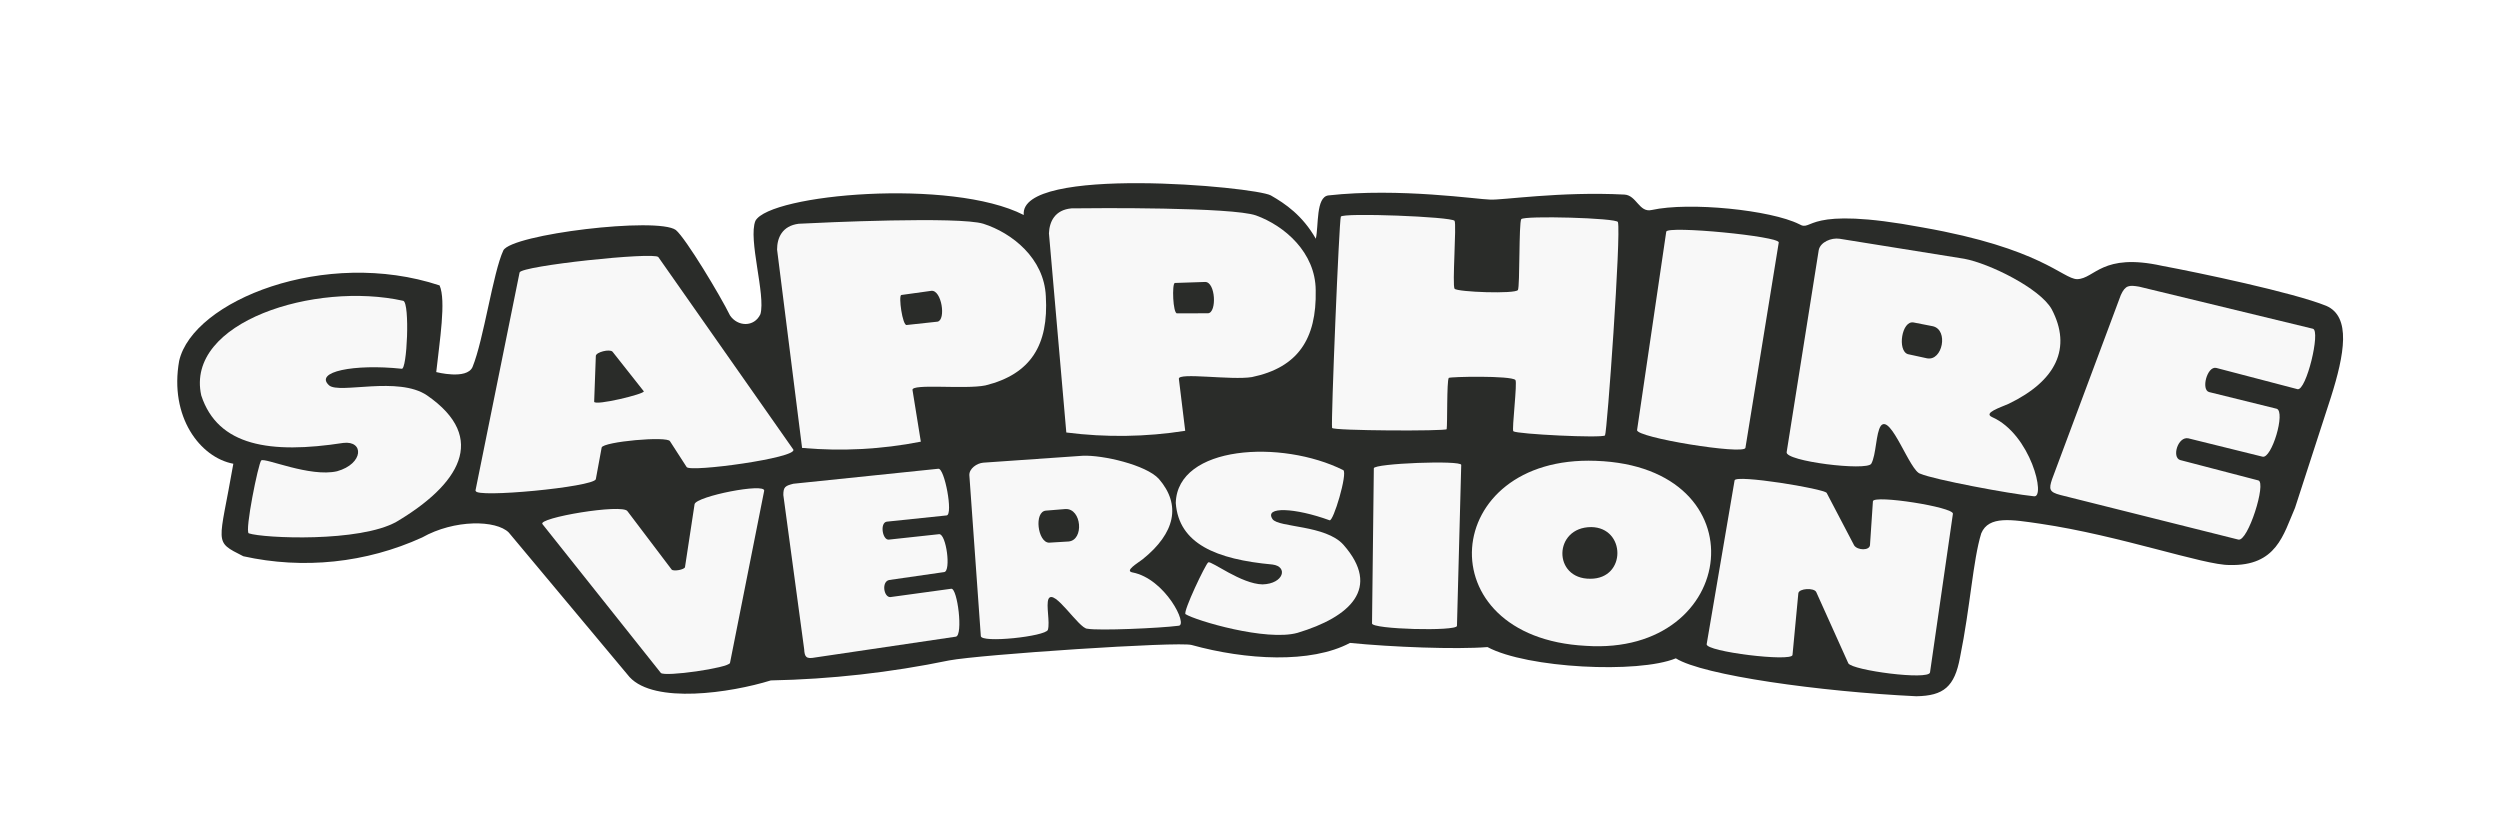
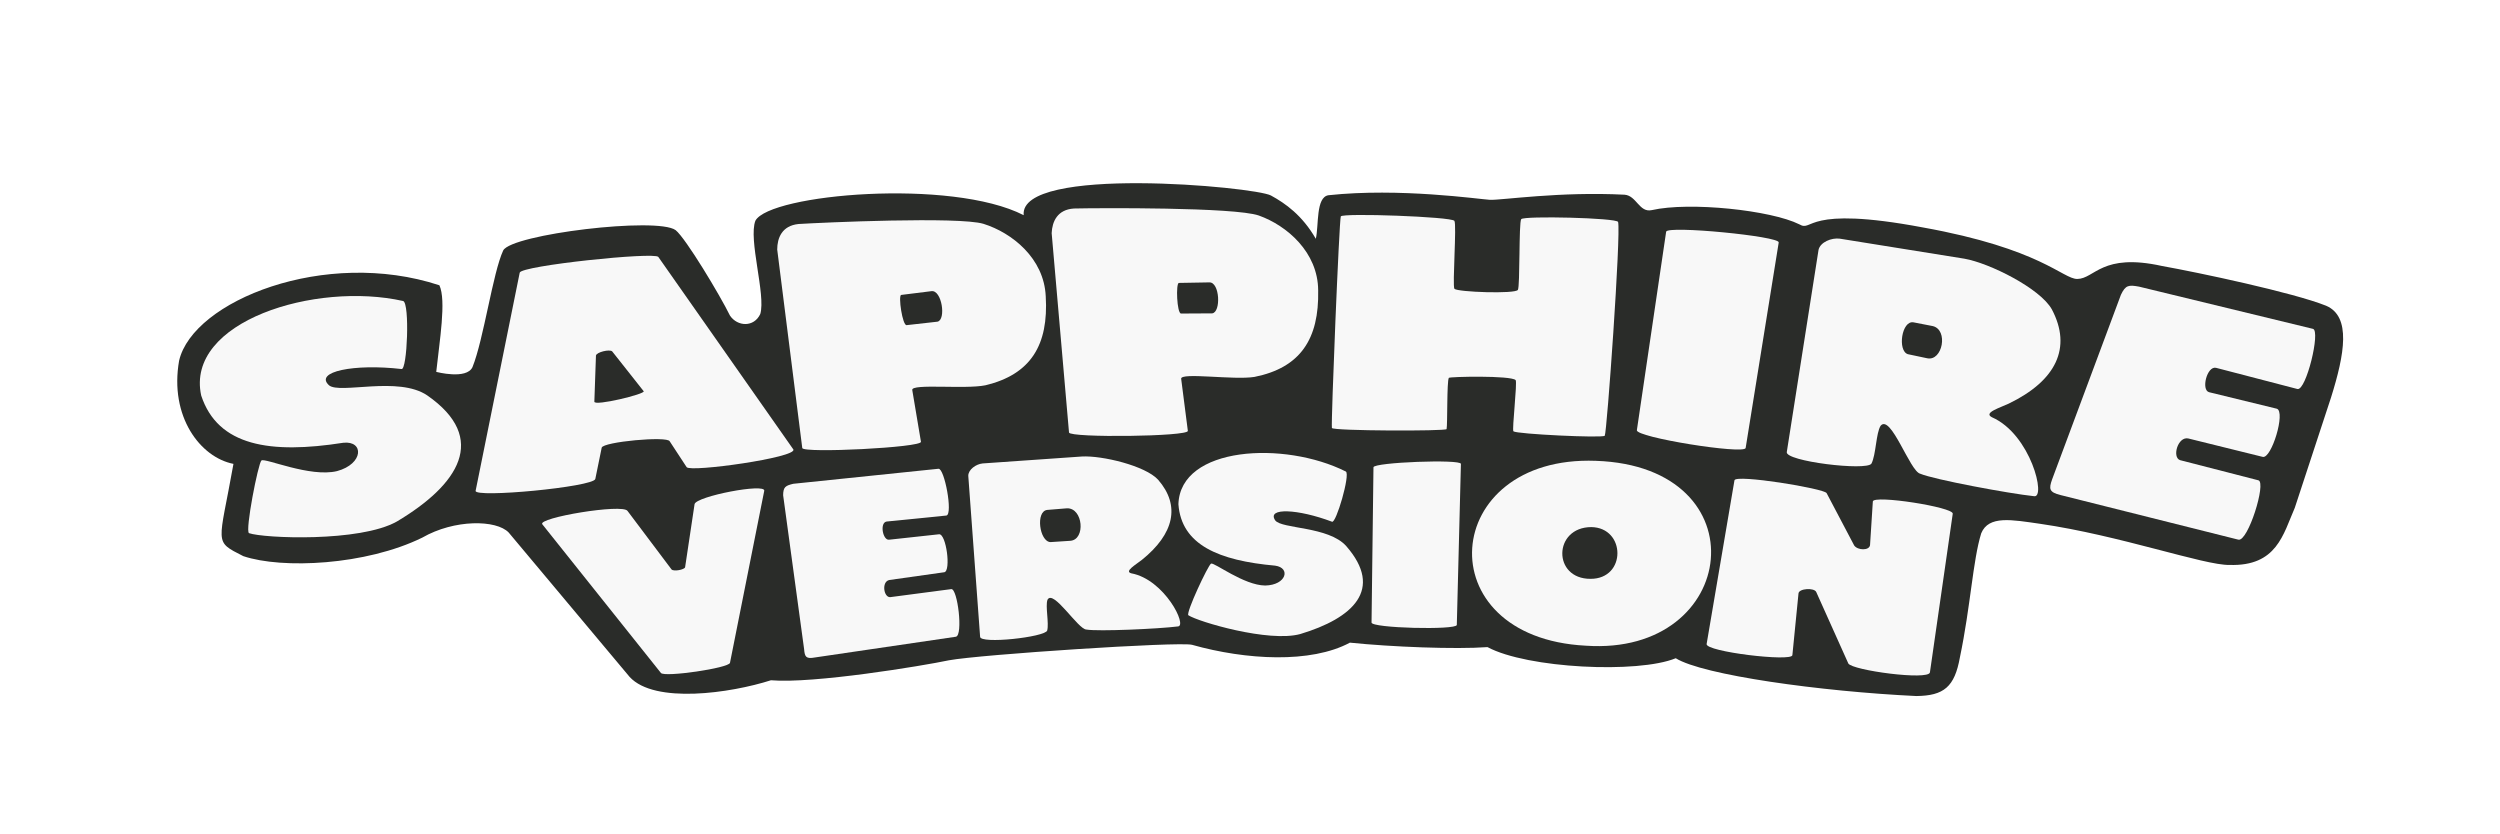
- <svg xmlns="http://www.w3.org/2000/svg" xmlns:xlink="http://www.w3.org/1999/xlink" viewBox="0 0 600 200" height="200mm" width="600mm">
-   <g transform="translate(0 -97)">
-     <path d="M105.5 165.5c1.6 3.6 0 13.4-.8 20.8 0 0 7.3 1.9 8.7-1.2 2.7-6.6 4.9-22.6 7.4-28 2-3.9 37-8.1 41.4-4.9 2.4 2 10.7 15.8 13 20.5 1.8 2.7 5.8 2.9 7.3-.3 1.3-4.6-3-18-1.2-22.4 3.5-6.4 47-10.3 64.4-1.4-1.2-12 55.5-6.8 59.3-4.7 3.5 2 7.6 4.8 10.8 10.4.7-3.2 0-10 3-10.4 17-1.9 36.2 1 38.8 1 2.7.2 16.8-2 32.3-1.2 2.9.2 3.5 4.4 6.5 3.7 9.1-2 28.6 0 35.4 3.4 3.4 2 1-4.6 29.7.8 28.4 5 33.5 12.3 37 12.4 4.3-.1 5.9-6.4 20.4-3.2 8.6 1.6 31.5 6.4 39.4 9.6 6 2.6 4.4 11.6 1.1 22l-8.6 26.5c-2.8 6.4-4.4 14-15.7 13.7-6 .1-26.4-7.1-45.4-9.9-6.9-1-12.4-2-14.2 2.3-2 6.5-2.6 17.5-5.1 29.8-1.3 7-3.9 9.2-10.5 9.3-23-1.1-51.2-5-57.7-9.1-9 3.7-35.7 2.4-45.2-2.7-7.6.6-23 0-33-1-9.4 5-25 4.1-38 .5-3.1-.9-50.8 2.3-58.2 3.7a234 234 0 0 1-42.8 4.8c-9.7 3-27.9 5.7-33.9-.8l-29-34.7c-3-3-13-3.2-20.8 1.2a68 68 0 0 1-42.9 4.5c-7.3-3.7-5.8-2.6-2.4-22.2-8-1.5-15.4-11.3-13-24.7 3.3-14.4 35-27.2 62.5-18.1z" fill="#2a2c29" />
-     <path id="e" d="M96.8 169.2c-21.1-4.7-52.4 5-48.5 22.7 4 12.2 16.6 14.1 34.1 11.4 5-.6 4.9 5-1.5 6.8-6.5 1.5-17.3-3.3-18.2-2.6-.7.7-4 17-3 17.5 3.6 1.2 26.7 2.2 35.5-2.8 14.8-8.8 22.2-20 7.3-30.3-6.9-4.7-21-.3-23.5-2.4-3.7-3.3 6-5.2 17.4-4 1.3.4 2-15.7.4-16.3z" fill="#f8f8f8" stroke-width=".3" />
-     <path d="M114.1 214.8l10.6-52.4c.3-1.6 32.3-5 33.3-3.7l32.4 46.2c1 2-24.7 5.5-25.6 4.2l-4-6.2c-.6-1.3-16 .1-16.4 1.5L143 212c-.5 1.9-29.2 4.6-28.8 2.8z" fill="#f8f8f8" />
-     <path d="M142.6 193.4l.4-11c.1-.9 3.3-1.7 4-1l7.5 9.5c.5.6-11.9 3.6-11.9 2.5z" fill="#2a2c29" />
-     <path id="a" d="M186.5 156.9l6 47.6A101 101 0 0 0 221 203l-2-12.4c-.3-1.6 12.6-.1 17.5-1.1 10.9-2.7 15.2-9.7 14.5-21.4-.4-9.1-8.1-15.2-15-17.4-5.8-1.8-38.7-.3-44.3 0-4 .5-5.2 3.4-5.2 6.2z" fill="#f8f8f8" stroke-width=".3" />
-     <path id="b" d="M216.3 167.8l7.2-1c2.5-.3 3.6 7 1.5 7.4l-7.4.8c-1 .2-2-7-1.3-7.2z" fill="#2a2c29" stroke-width=".3" />
-     <path d="M321.8 149c-.4.8-2.4 49.2-2.1 50.7.1.7 27.4.8 27.5.3.2-1.2 0-11.5.5-12.3.2-.3 15-.6 16 .5.5.6-.9 12-.5 12.3.8.7 21.3 1.7 22 1 .5-.6 3.9-48.4 3.1-51.2-.2-1-22.6-1.6-23.2-.7-.6.9-.3 16.1-.8 17-.6 1-14.5.5-15.2-.3-.6-.8.5-15.4 0-16.3-.7-1-26.9-2-27.3-1z" fill="#f8f8f8" />
-     <path id="f" d="M399.9 152.6l-7 47.6c-.4 1.8 25.6 6 26 4.3l8-49.3c.3-1.5-26.8-4.1-27-2.6z" fill="#f8f8f8" stroke-width=".3" />
-     <path id="c" d="M436.5 157l-7.7 48.5c-.5 2.2 19.2 4.6 20.3 2.8 1.2-2.1 1.1-7.4 2.3-9.1 2.4-3 7 11 9.5 11.5 3.2 1.4 21.3 4.8 27.2 5.4 3 .6-.7-14.9-10-19-2.2-1 2-2.3 4-3.2 11.4-5.5 15.2-13.4 10.3-22.7-2.8-5-15-11-21-12.1l-29.9-4.8c-2-.3-4.6.8-5 2.7z" fill="#f8f8f8" stroke-width=".3" />
-     <path id="d" d="M459.3 174.4l4.6.9c3.8.9 2.3 8.4-1.4 7.7l-4.6-1c-2.6-.8-1.5-8.2 1.4-7.6z" fill="#2a2c29" stroke-width=".3" />
-     <path d="M513.4 165.8l41.7 10.1c1.9.5-1.6 15-3.7 14.5l-19.5-5.1c-2.2-.5-3.7 5.3-1.7 5.8l16.2 4c2.2.7-1.2 12.1-3.4 11.5l-17.8-4.4c-2.5-.5-4 4.5-2 5.2l18.8 4.9c2 .5-2.5 14.8-4.8 14.2l-42.7-10.7c-2.7-.7-2.8-1.4-2-3.8l16.5-44.2c1.1-2.4 2-2.4 4.4-2zM130.2 222.8l28.4 35.7c.9 1 16.3-1.2 16.6-2.4l8.2-41.3c.4-2-16.3 1.3-16.7 3.2l-2.3 15.1c-.1.6-2.7 1.1-3.2.6l-10.6-14c-1.1-1.9-21.8 1.6-20.4 3.1zM383 207.6c-37.4-1.4-41 42.4-2.4 44.4 36.9 2.5 42.3-43 2.4-44.4z" fill="#f8f8f8" />
-     <path d="M381.9 223.5c-9.1 0-9.3 12.5-.2 12.4 8.7 0 8.5-12.3.2-12.4z" fill="#2a2c29" />
-     <path d="M416.3 212.3l-6.7 39.3c-.3 1.8 20.4 4.3 20.6 2.6l1.4-14.8c.1-1.2 3.8-1.4 4.3-.3l7.7 17.1c1 1.7 19.2 4.1 19.6 2.2l5.5-38.1c.2-1.6-19-4.6-19.2-3l-.7 10.5c-.1 1.4-3 1.3-3.8.1l-6.6-12.6c-.6-1-21.9-4.5-22.1-3z" fill="#f8f8f8" />
-     <use transform="rotate(2.2 320.6 1854)" height="100%" width="100%" xlink:href="#a" />
-     <use transform="rotate(6 276.7 792.8)" height="100%" width="100%" xlink:href="#b" />
-     <path d="M190.4 213.1l34.8-3.6c1.5-.2 3.6 11 2 11.2l-14.4 1.5c-1.7.3-1 4.6.6 4.3l12-1.3c1.7-.1 2.9 8.9 1.2 9.1l-13.2 1.9c-1.9.4-1.3 4.2.3 4.1l14.6-2c1.5-.2 2.9 11.2 1.1 11.5l-33.8 5c-2.1.4-2.5-.1-2.6-2l-5-37c0-2 .5-2.2 2.4-2.7z" fill="#f8f8f8" />
-     <use transform="scale(.78864) rotate(-13.1 847.2 828.5)" height="100%" width="100%" xlink:href="#c" />
-     <use transform="rotate(-15.7 518.9 952.2)" height="100%" width="100%" xlink:href="#d" />
-     <use transform="scale(.76512) rotate(14 -168.7 1543.4)" height="100%" width="100%" xlink:href="#e" />
-     <use transform="rotate(-7.7 997.9 13.3) scale(.77387)" height="100%" width="100%" xlink:href="#f" />
+ <svg xmlns="http://www.w3.org/2000/svg" xmlns:xlink="http://www.w3.org/1999/xlink" id="svg8" version="1.1" viewBox="0 0 600 200" height="200mm" width="600mm">
+   <defs id="defs2" />
+   <g transform="translate(0,-97)" id="layer1">
+     <path id="path1050" d="m 105.455,165.464 c 1.693,3.639 0.024,13.407 -0.756,20.789 0,0 7.266,1.915 8.693,-1.134 2.687,-6.641 4.885,-22.662 7.38,-28.016 2.039,-3.891 36.983,-8.11 41.379,-4.868 2.425,1.926 10.709,15.722 13.04,20.505 1.795,2.669 5.764,2.862 7.276,-0.378 1.369,-4.591 -2.913,-17.922 -1.169,-22.395 3.466,-6.394 47.022,-10.222 64.386,-1.323 -1.15,-12.06 55.466,-6.831 59.342,-4.725 3.494,1.9 7.527,4.77 10.772,10.394 0.744,-3.239 -0.031,-9.998 3.037,-10.459 17.029,-1.837 36.192,0.956 38.769,1.105 2.727,0.111 16.795,-2.032 32.297,-1.229 2.87,0.217 3.514,4.355 6.509,3.701 9.117,-2.068 28.629,0.016 35.423,3.406 3.385,1.98 1.008,-4.646 29.633,0.743 28.413,5.113 33.556,12.363 37.082,12.372 4.219,-0.062 5.841,-6.323 20.342,-3.112 8.615,1.538 31.508,6.376 39.378,9.537 6.038,2.58 4.459,11.579 1.176,22.033 l -8.693,26.458 c -2.799,6.399 -4.318,14.073 -15.673,13.718 -5.955,0.141 -26.377,-7.109 -45.426,-9.869 -6.811,-0.971 -12.368,-2.082 -14.161,2.277 -2.01,6.492 -2.548,17.524 -5.112,29.763 -1.275,7.102 -3.834,9.215 -10.463,9.293 -23.012,-1.096 -51.267,-5.034 -57.737,-9.075 -9.043,3.721 -35.655,2.458 -45.178,-2.669 -7.637,0.565 -23.051,-0.037 -33.025,-1.069 -9.344,5.024 -24.904,4.177 -37.889,0.516 -3.215,-0.811 -50.904,2.339 -58.336,3.715 -6.433,1.364 -32.624,5.666 -42.724,4.795 -9.686,3.102 -27.9,5.733 -33.908,-0.794 l -29.035,-34.663 c -2.945,-3.086 -13.011,-3.223 -20.743,1.226 -13.534,6.64 -33.623,7.585 -42.946,4.444 -7.249,-3.7 -5.843,-2.582 -2.365,-22.144 -7.954,-1.564 -15.406,-11.34 -13.044,-24.78 3.331,-14.347 35.065,-27.103 62.467,-18.087 z" style="display:inline;fill:#2a2c29;fill-opacity:1;stroke:none;stroke-width:0.265px;stroke-linecap:butt;stroke-linejoin:miter;stroke-opacity:1" />
+     <path id="path1008" d="m 96.762,169.244 c -21.063,-4.731 -52.334,4.893 -48.475,22.679 3.999,12.171 16.616,14.086 34.112,11.339 4.99,-0.538 4.895,5.07 -1.512,6.804 -6.506,1.57 -17.289,-3.228 -18.143,-2.551 -0.785,0.695 -3.969,16.921 -2.982,17.442 3.496,1.237 26.605,2.222 35.488,-2.796 14.779,-8.8 22.116,-19.946 7.296,-30.259 -6.913,-4.716 -20.973,-0.253 -23.576,-2.426 -3.645,-3.292 6.059,-5.221 17.395,-3.909 1.38,0.308 2.008,-15.767 0.397,-16.322 z" style="display:inline;fill:#f8f8f8;fill-opacity:1;stroke:none;stroke-width:0.265px;stroke-linecap:butt;stroke-linejoin:miter;stroke-opacity:1" />
+     <path id="path1010" d="m 114.149,214.79 10.583,-52.35 c 0.318,-1.685 32.288,-5.023 33.262,-3.78 l 32.411,46.208 c 0.955,1.94 -24.696,5.532 -25.608,4.252 l -4.069,-6.209 c -0.562,-1.31 -15.957,0.125 -16.318,1.523 l -1.536,7.52 c -0.458,1.929 -29.141,4.633 -28.726,2.835 z" style="display:inline;fill:#f8f8f8;fill-opacity:1;stroke:none;stroke-width:0.265px;stroke-linecap:butt;stroke-linejoin:miter;stroke-opacity:1" />
+     <path id="path1038" d="m 142.644,193.403 0.385,-11.057 c 0.098,-0.831 3.318,-1.598 3.903,-1.007 l 7.55,9.555 c 0.496,0.653 -11.837,3.654 -11.838,2.509 z" style="fill:#2a2c29;fill-opacity:1;stroke:none;stroke-width:0.265px;stroke-linecap:butt;stroke-linejoin:miter;stroke-opacity:1" />
+     <path id="path1012" d="m 186.531,156.882 6.015,47.652 c 0.259,1.293 28.782,-0.132 28.482,-1.512 l -2.086,-12.422 c -0.252,-1.599 12.672,-0.123 17.576,-1.134 10.883,-2.622 15.165,-9.663 14.458,-21.356 -0.407,-9.147 -8.114,-15.252 -14.93,-17.387 -5.863,-1.794 -38.788,-0.313 -44.393,0.039 -3.983,0.404 -5.112,3.34 -5.121,6.119 z" style="display:inline;fill:#f8f8f8;fill-opacity:1;stroke:none;stroke-width:0.265px;stroke-linecap:butt;stroke-linejoin:miter;stroke-opacity:1" />
+     <path id="path1040" d="m 216.288,167.783 7.238,-0.902 c 2.517,-0.382 3.601,6.87 1.465,7.323 l -7.403,0.831 c -0.998,0.128 -2.063,-7.125 -1.299,-7.252 z" style="display:inline;fill:#2a2c29;fill-opacity:1;stroke:none;stroke-width:0.265px;stroke-linecap:butt;stroke-linejoin:miter;stroke-opacity:1" />
+     <path id="path1014" d="m 321.793,148.933 c -0.384,0.91 -2.361,49.289 -2.138,50.781 0.156,0.72 27.406,0.794 27.529,0.267 0.239,-1.149 0.038,-11.444 0.535,-12.294 0.204,-0.299 14.917,-0.605 16.036,0.535 0.43,0.602 -0.912,11.943 -0.535,12.294 0.77,0.67 21.286,1.652 21.916,1.069 0.516,-0.668 3.916,-48.509 3.207,-51.316 -0.255,-0.986 -22.667,-1.522 -23.252,-0.668 -0.603,0.891 -0.253,16.128 -0.802,16.972 -0.583,1.013 -14.51,0.541 -15.234,-0.267 -0.51,-0.821 0.585,-15.402 0,-16.303 -0.656,-0.994 -26.836,-1.931 -27.261,-1.069 z" style="fill:#f8f8f8;fill-opacity:1;stroke:none;stroke-width:0.265px;stroke-linecap:butt;stroke-linejoin:miter;stroke-opacity:1" />
+     <path id="path1016" d="m 399.876,152.611 -7.027,47.627 c -0.385,1.72 25.689,5.883 26.105,4.291 l 7.938,-49.339 c 0.26,-1.501 -26.808,-4.118 -27.016,-2.579 z" style="fill:#f8f8f8;fill-opacity:1;stroke:none;stroke-width:0.265px;stroke-linecap:butt;stroke-linejoin:miter;stroke-opacity:1" />
+     <path id="path1018" d="m 436.451,156.951 -7.617,48.509 c -0.58,2.249 19.193,4.617 20.312,2.806 1.104,-2.102 1.088,-7.354 2.205,-9.087 2.45,-2.899 7.035,10.946 9.5,11.512 3.285,1.399 21.336,4.77 27.294,5.391 2.99,0.624 -0.728,-14.843 -10.091,-18.947 -2.13,-1.082 1.996,-2.291 4.041,-3.267 11.36,-5.485 15.229,-13.391 10.349,-22.619 -2.811,-5.046 -14.961,-11.105 -20.981,-12.161 l -29.934,-4.811 c -1.993,-0.253 -4.651,0.839 -5.078,2.673 z" style="display:inline;fill:#f8f8f8;fill-opacity:1;stroke:none;stroke-width:0.265px;stroke-linecap:butt;stroke-linejoin:miter;stroke-opacity:1" />
+     <path id="path1044" d="m 459.267,174.366 4.607,0.896 c 3.793,0.925 2.325,8.486 -1.336,7.725 l -4.654,-0.983 c -2.536,-0.812 -1.492,-8.194 1.384,-7.638 z" style="fill:#2a2c29;fill-opacity:1;stroke:none;stroke-width:0.265px;stroke-linecap:butt;stroke-linejoin:miter;stroke-opacity:1" />
+     <path id="path1020" d="m 513.369,165.793 41.75,10.134 c 1.858,0.501 -1.654,14.95 -3.742,14.433 l -19.511,-5.078 c -2.194,-0.531 -3.656,5.343 -1.682,5.848 l 16.258,3.963 c 2.16,0.725 -1.283,12.115 -3.396,11.555 l -17.861,-4.417 c -2.501,-0.534 -3.944,4.508 -1.982,5.202 l 18.82,4.843 c 1.944,0.528 -2.504,14.813 -4.811,14.244 l -42.663,-10.702 c -2.759,-0.679 -2.863,-1.462 -2.038,-3.775 l 16.503,-44.279 c 1.121,-2.395 1.911,-2.41 4.355,-1.97 z" style="fill:#f8f8f8;fill-opacity:1;stroke:none;stroke-width:0.265px;stroke-linecap:butt;stroke-linejoin:miter;stroke-opacity:1" />
+     <path id="path1022" d="m 130.16,222.833 28.464,35.68 c 0.853,1.08 16.283,-1.169 16.571,-2.431 l 8.223,-41.286 c 0.385,-1.913 -16.32,1.306 -16.721,3.194 l -2.272,15.149 c -0.142,0.574 -2.742,1.101 -3.262,0.518 l -10.557,-14.032 c -1.142,-1.808 -21.759,1.652 -20.446,3.207 z" style="fill:#f8f8f8;fill-opacity:1;stroke:none;stroke-width:0.265px;stroke-linecap:butt;stroke-linejoin:miter;stroke-opacity:1" />
+     <path id="path1024" d="m 382.997,207.598 c -37.392,-1.393 -40.913,42.385 -2.405,44.367 36.865,2.562 42.325,-43.012 2.405,-44.367 z" style="display:inline;fill:#f8f8f8;fill-opacity:1;stroke:none;stroke-width:0.265px;stroke-linecap:butt;stroke-linejoin:miter;stroke-opacity:1" />
+     <path id="path1046" d="m 381.896,223.501 c -9.139,0.053 -9.316,12.452 -0.173,12.421 8.679,0.022 8.487,-12.31 0.173,-12.421 z" style="fill:#2a2c29;fill-opacity:1;stroke:none;stroke-width:0.265px;stroke-linecap:butt;stroke-linejoin:miter;stroke-opacity:1" />
+     <path id="path1026" d="m 416.272,212.276 -6.682,39.289 c -0.317,1.843 20.429,4.324 20.58,2.673 l 1.47,-14.816 c 0.097,-1.208 3.797,-1.427 4.261,-0.331 l 7.7,17.151 c 0.958,1.652 19.221,4.107 19.578,2.138 l 5.479,-38.086 c 0.261,-1.572 -19.04,-4.587 -19.177,-2.94 l -0.668,10.424 c -0.134,1.432 -2.997,1.325 -3.809,0.134 l -6.615,-12.562 c -0.568,-1.105 -21.857,-4.593 -22.117,-3.074 z" style="fill:#f8f8f8;fill-opacity:1;stroke:none;stroke-width:0.265px;stroke-linecap:butt;stroke-linejoin:miter;stroke-opacity:1" />
+     <use style="display:inline" transform="rotate(2.220851,320.6499,1854.06)" height="100%" width="100%" id="use1028" xlink:href="#path1012" y="0" x="0" />
+     <use transform="rotate(6.089683,276.6997,792.8138)" height="100%" width="100%" id="use1042" xlink:href="#path1040" y="0" x="0" />
+     <path style="fill:#f8f8f8;fill-opacity:1;stroke:none;stroke-width:0.202px;stroke-linecap:butt;stroke-linejoin:miter;stroke-opacity:1" d="m 190.368,213.111 34.85,-3.606 c 1.451,-0.233 3.535,10.929 1.919,11.223 l -14.377,1.444 c -1.695,0.318 -0.871,4.622 0.662,4.355 l 11.951,-1.302 c 1.732,-0.172 2.905,8.839 1.257,9.111 l -13.21,1.867 c -1.909,0.412 -1.334,4.242 0.251,4.11 l 14.624,-1.925 c 1.519,-0.242 2.9,11.101 1.115,11.427 l -33.82,4.976 c -2.134,0.392 -2.452,-0.121 -2.603,-1.99 l -5.034,-36.952 c 0.03,-2.02 0.576,-2.277 2.415,-2.737 z" id="use1030" />
+     <use style="display:inline" transform="matrix(0.7680279,-0.1791131,0.1791131,0.7680279,-130.9321,168.8222)" height="100%" width="100%" id="use1032" xlink:href="#path1018" y="0" x="0" />
+     <use transform="rotate(-15.67133,518.8585,952.166)" height="100%" width="100%" id="use1048" xlink:href="#path1044" y="0" x="0" />
+     <use transform="matrix(0.7422716,0.1856033,-0.1856033,0.7422716,282.5985,66.58667)" height="100%" width="100%" id="use1034" xlink:href="#path1008" y="0" x="0" />
+     <use transform="matrix(0.7669306,-0.1034045,0.1034045,0.7669306,7.175767,133.4575)" height="100%" width="100%" id="use1036" xlink:href="#path1016" y="0" x="0" />
  </g>
</svg>
